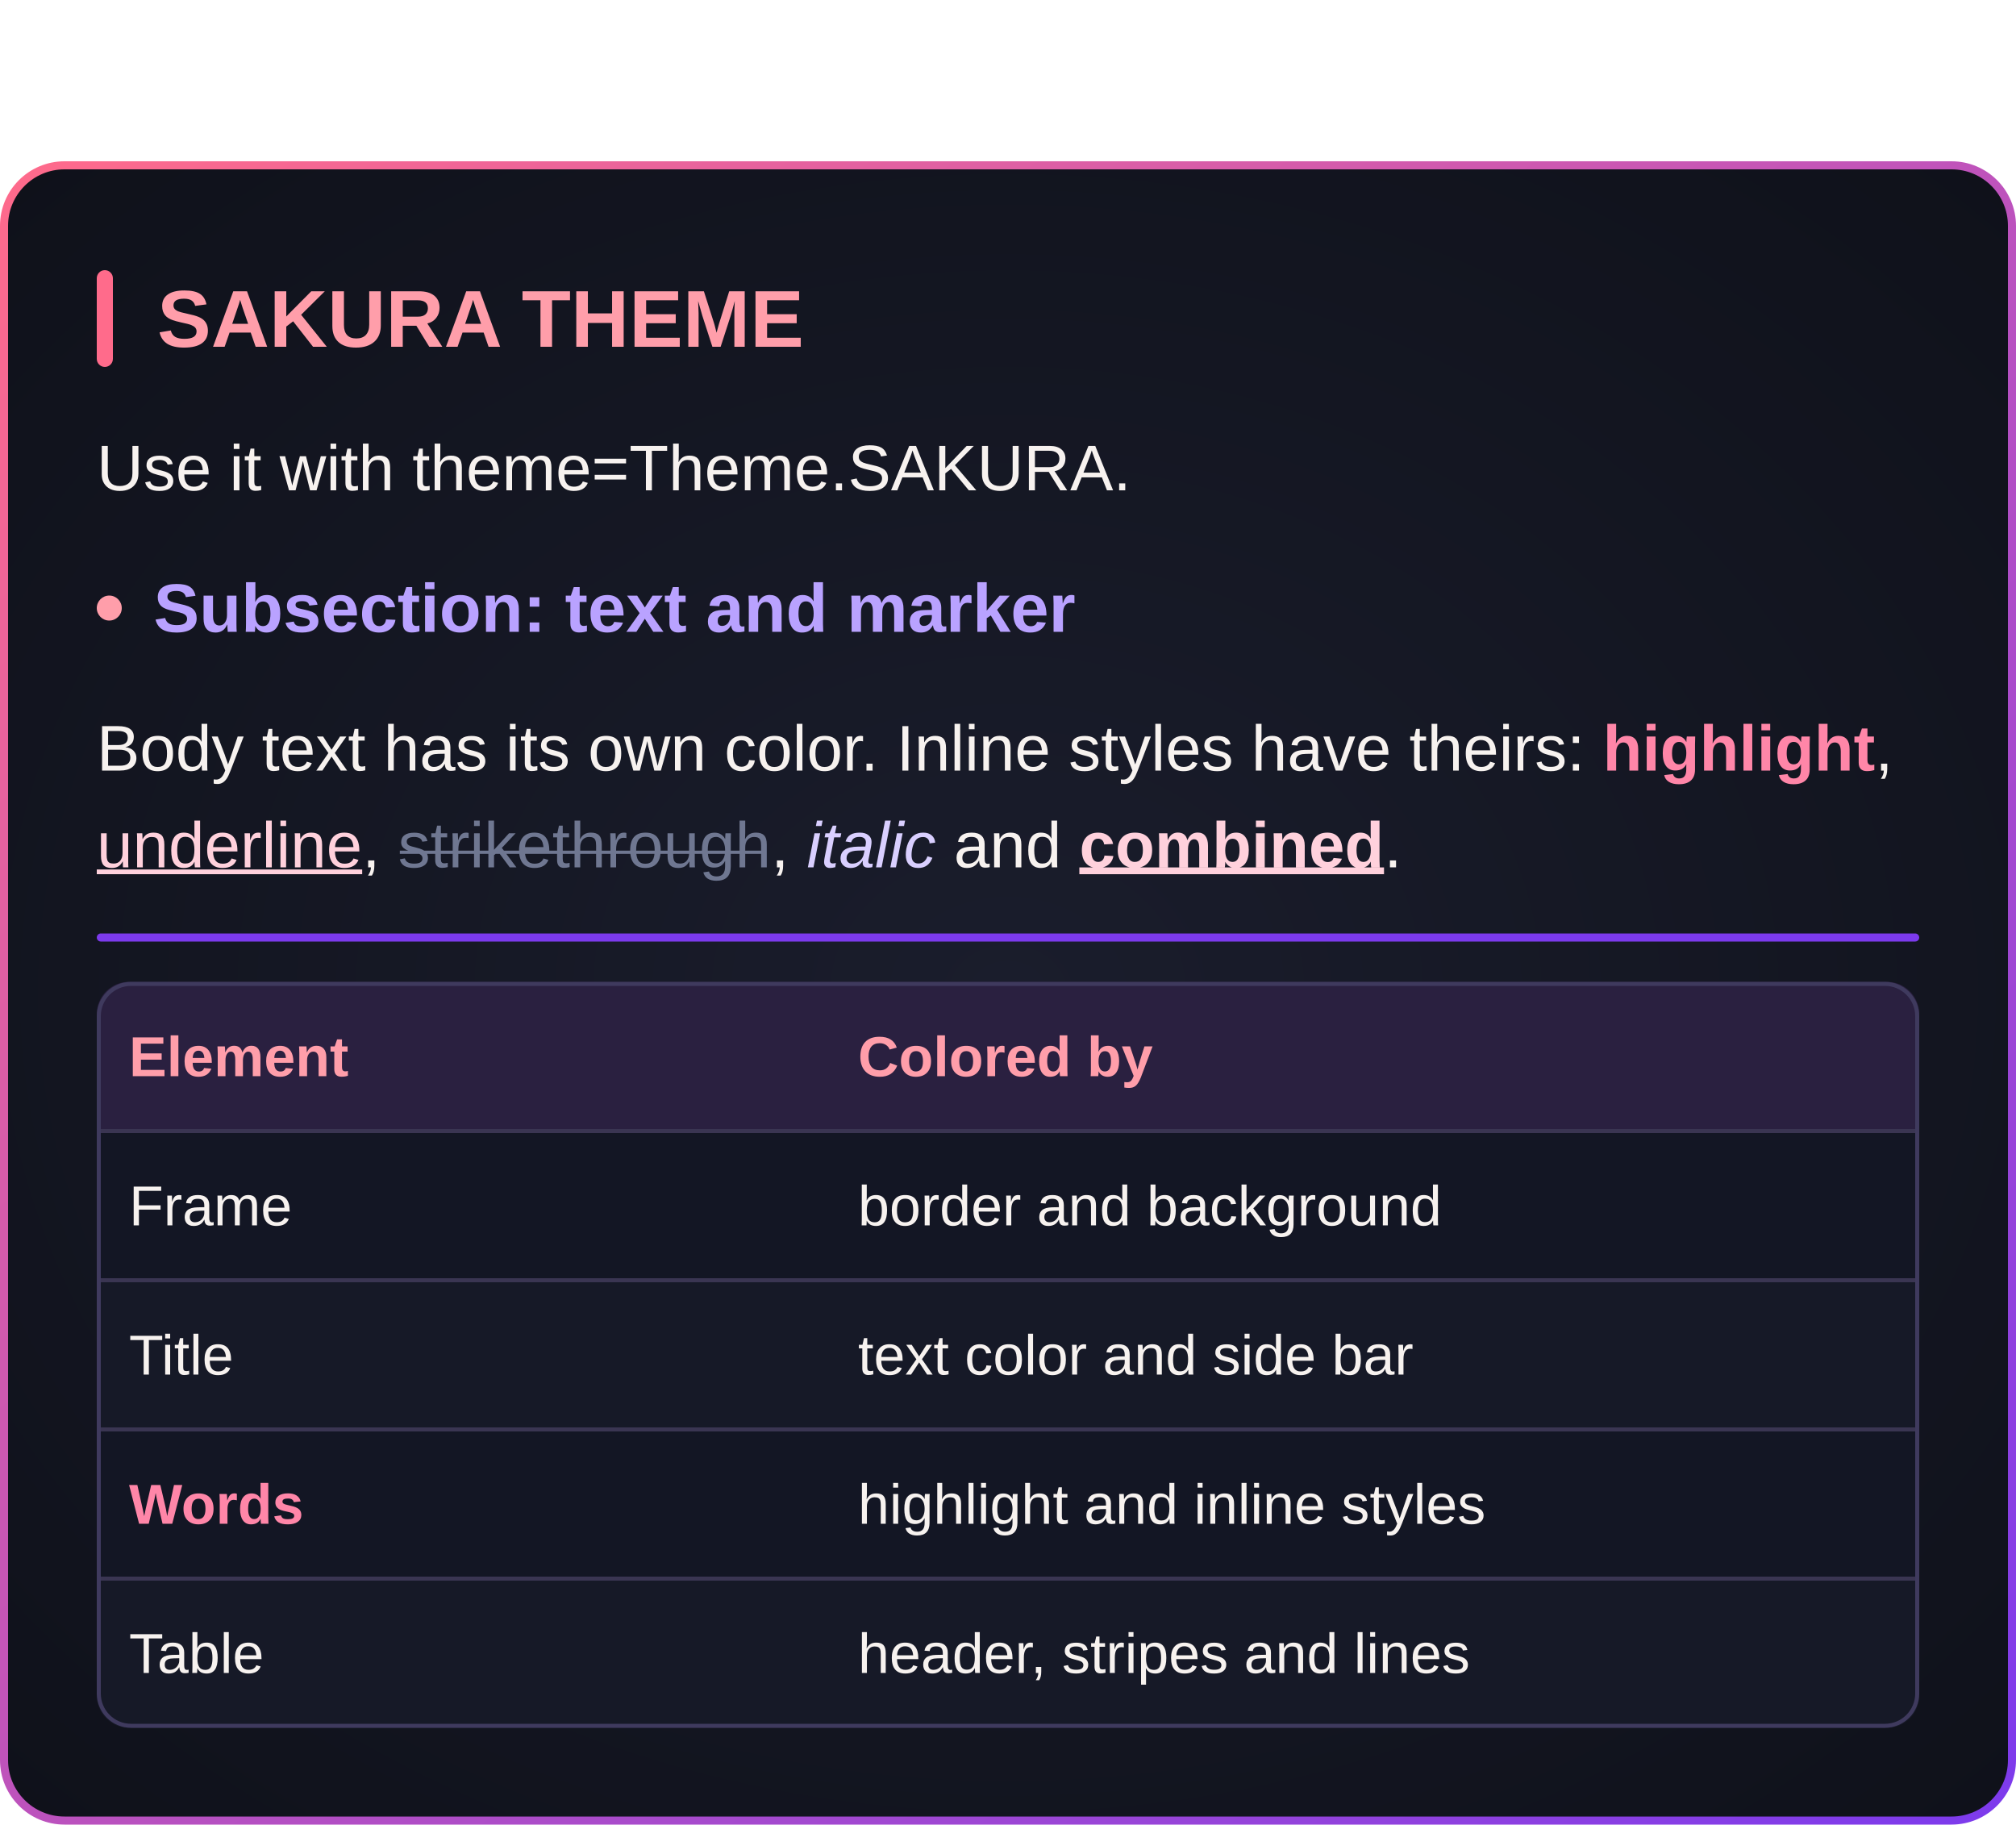
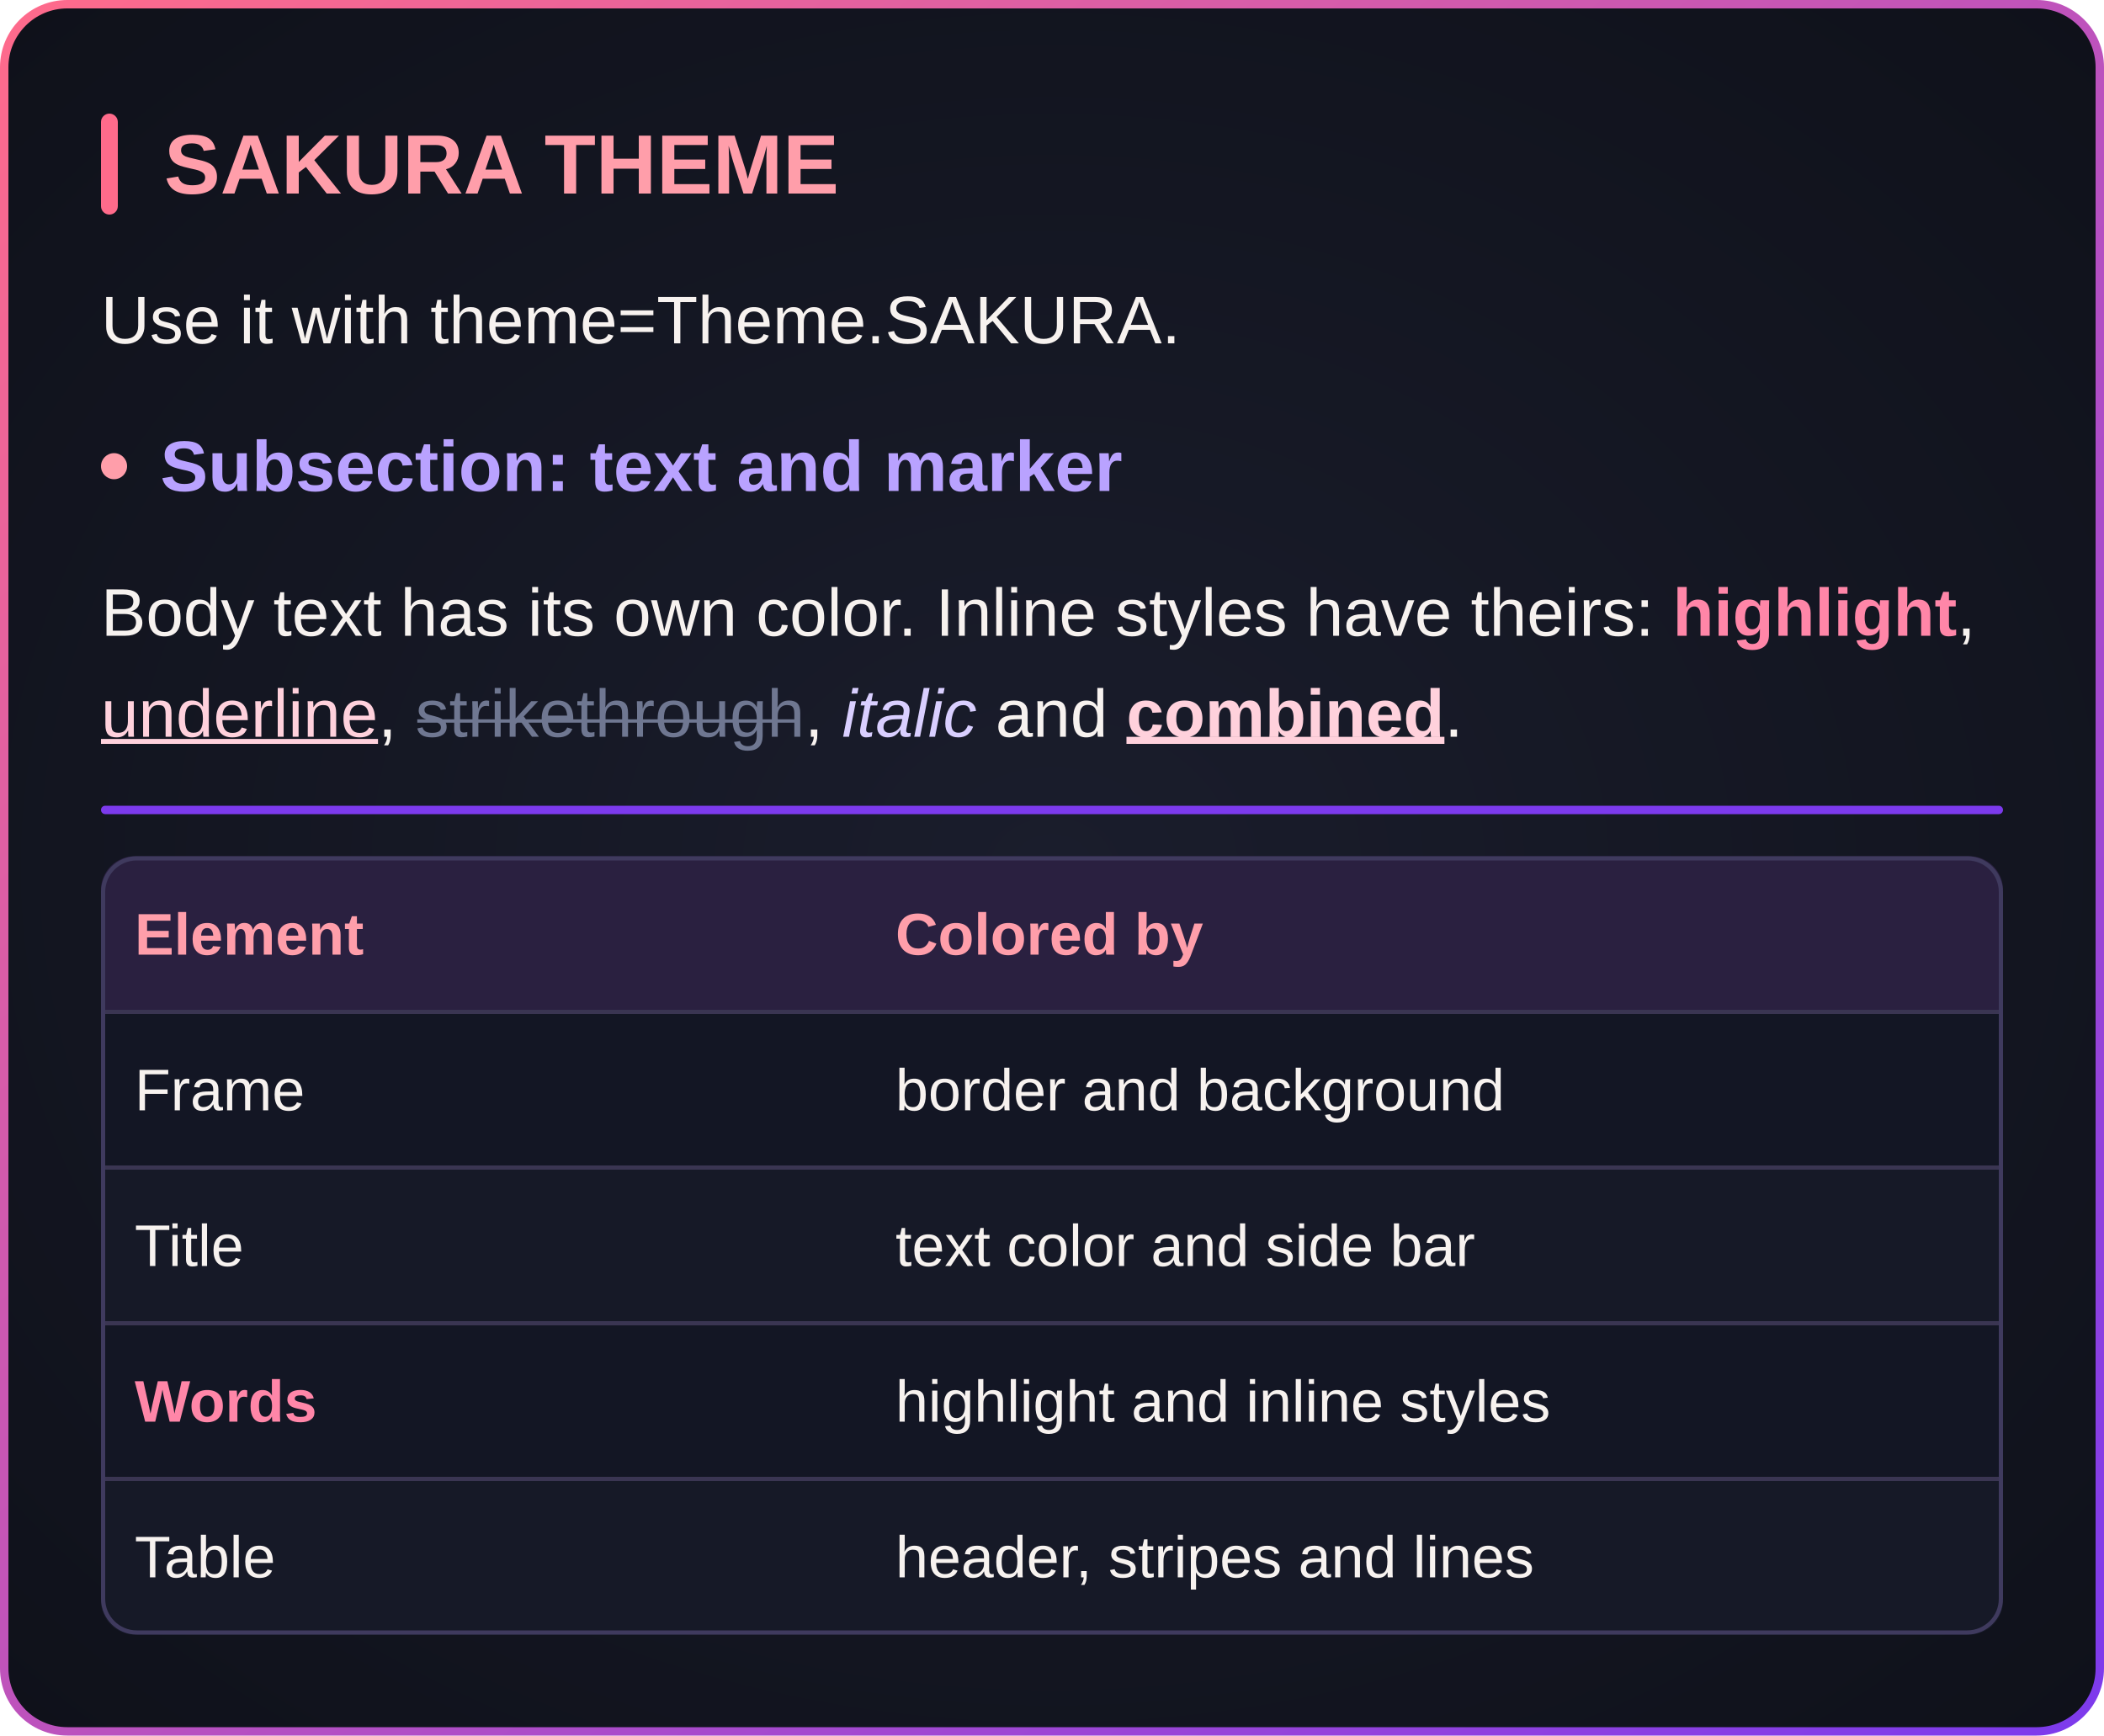
- <svg xmlns="http://www.w3.org/2000/svg" width="500" height="452.5" viewBox="0 0 500 452.5">
+ <svg xmlns="http://www.w3.org/2000/svg" width="500" height="412.5" viewBox="0 0 500 412.5">
  <style>
@keyframes drop-dc5e0af1 {
0% { opacity: 0; transform: translate(0px, -40px) scale(1); } 100% { opacity: 1; transform: translate(0px, 0px) scale(1); }
}
.drop-dc5e0af1 {
  animation: drop-dc5e0af1 0.8s cubic-bezier(0.22, 1, 0.36, 1) 0s 1 both;
  transform-box: fill-box;
  transform-origin: center;
}
@media (prefers-reduced-motion: reduce) {
  .drop-dc5e0af1 { animation: none; }
}
</style>
-   <g transform="translate(0 40)">
+   <g transform="translate(0 0)">
    <g class="drop-dc5e0af1">
      <defs>
        <radialGradient id="background" cx="0.5" cy="0.5" r="0.7">
          <stop offset="0" stop-color="#1A1D2C" />
          <stop offset="1" stop-color="#0F111A" />
        </radialGradient>
        <linearGradient id="border" x1="0" y1="0" x2="1" y2="1">
          <stop offset="0" stop-color="#FF6B8B" />
          <stop offset="1" stop-color="#7C3AED" />
        </linearGradient>
      </defs>
      <rect x="1" y="1" width="498" height="410.5" rx="15" fill="url(#background)" stroke="none" stroke-width="2" />
      <rect x="1" y="1" width="498" height="410.5" rx="15" fill="none" stroke="url(#border)" stroke-width="2" />
      <g font-family="Arial, Helvetica, sans-serif">
        <rect x="24.0" y="27.0" width="4" height="24.0" rx="2" fill="#FF6B8B" />
        <text x="39.0" y="46.0" font-size="20" fill="#FF9EAA" font-weight="700">SAKURA THEME</text>
        <text x="24.0" y="81.6" font-size="16" fill="#F7F2EF">Use it with theme=Theme.SAKURA.</text>
        <circle cx="27.1" cy="110.8" r="3.1" fill="#FF9EAA" />
        <text x="38.1" y="116.7" font-size="17" fill="#B9A2FF" font-weight="700">Subsection: text and marker</text>
        <text x="24.0" y="151.1" font-size="16" fill="#F7F2EF">Body text has its own color. Inline styles have theirs: <tspan fill="#FF86A8" font-weight="700">highlight</tspan>,</text>
        <text x="24.0" y="175.1" font-size="16" fill="#F7F2EF">
          <tspan fill="#FFD1DC" text-decoration="underline">underline</tspan>, <tspan fill="#6F7791" text-decoration="line-through">strikethrough</tspan>, <tspan fill="#D9CFFF" font-style="italic">italic</tspan> and <tspan fill="#FFD1DC" font-weight="700" text-decoration="underline">combined</tspan>.</text>
        <rect x="24.0" y="191.5" width="452.0" height="2" rx="1" fill="#7C3AED" />
        <clipPath id="table-clip-24-204">
          <rect x="24.0" y="203.5" width="452.0" height="185.0" rx="8" />
        </clipPath>
        <g clip-path="url(#table-clip-24-204)">
          <rect x="24.0" y="203.5" width="452.0" height="185.0" fill="#131624" />
          <rect x="24.0" y="203.5" width="452.0" height="37.0" fill="#2A2040" />
          <rect x="24.0" y="277.5" width="452.0" height="37.0" fill="#161927" />
          <rect x="24.0" y="351.5" width="452.0" height="37.0" fill="#161927" />
        </g>
        <line x1="24.0" y1="240.5" x2="476.0" y2="240.5" stroke="#3A3552" stroke-width="1" />
        <line x1="24.0" y1="277.5" x2="476.0" y2="277.5" stroke="#3A3552" stroke-width="1" />
        <line x1="24.0" y1="314.5" x2="476.0" y2="314.5" stroke="#3A3552" stroke-width="1" />
        <line x1="24.0" y1="351.5" x2="476.0" y2="351.5" stroke="#3A3552" stroke-width="1" />
        <text x="32.0" y="226.9" font-size="14" fill="#FF9EAA" font-weight="700">Element</text>
        <text x="212.8" y="226.9" font-size="14" fill="#FF9EAA" font-weight="700">Colored by</text>
        <text x="32.0" y="263.9" font-size="14" fill="#F7F2EF">Frame</text>
        <text x="212.8" y="263.9" font-size="14" fill="#F7F2EF">border and background</text>
        <text x="32.0" y="300.9" font-size="14" fill="#F7F2EF">Title</text>
        <text x="212.8" y="300.9" font-size="14" fill="#F7F2EF">text color and side bar</text>
        <text x="32.0" y="337.9" font-size="14" fill="#F7F2EF">
          <tspan fill="#FF86A8" font-weight="700">Words</tspan>
        </text>
        <text x="212.8" y="337.9" font-size="14" fill="#F7F2EF">highlight and inline styles</text>
        <text x="32.0" y="374.9" font-size="14" fill="#F7F2EF">Table</text>
        <text x="212.8" y="374.9" font-size="14" fill="#F7F2EF">header, stripes and lines</text>
        <rect x="24.5" y="204.0" width="451.0" height="184.0" rx="8" fill="none" stroke="#3F3A5E" stroke-width="1" />
      </g>
    </g>
  </g>
</svg>
